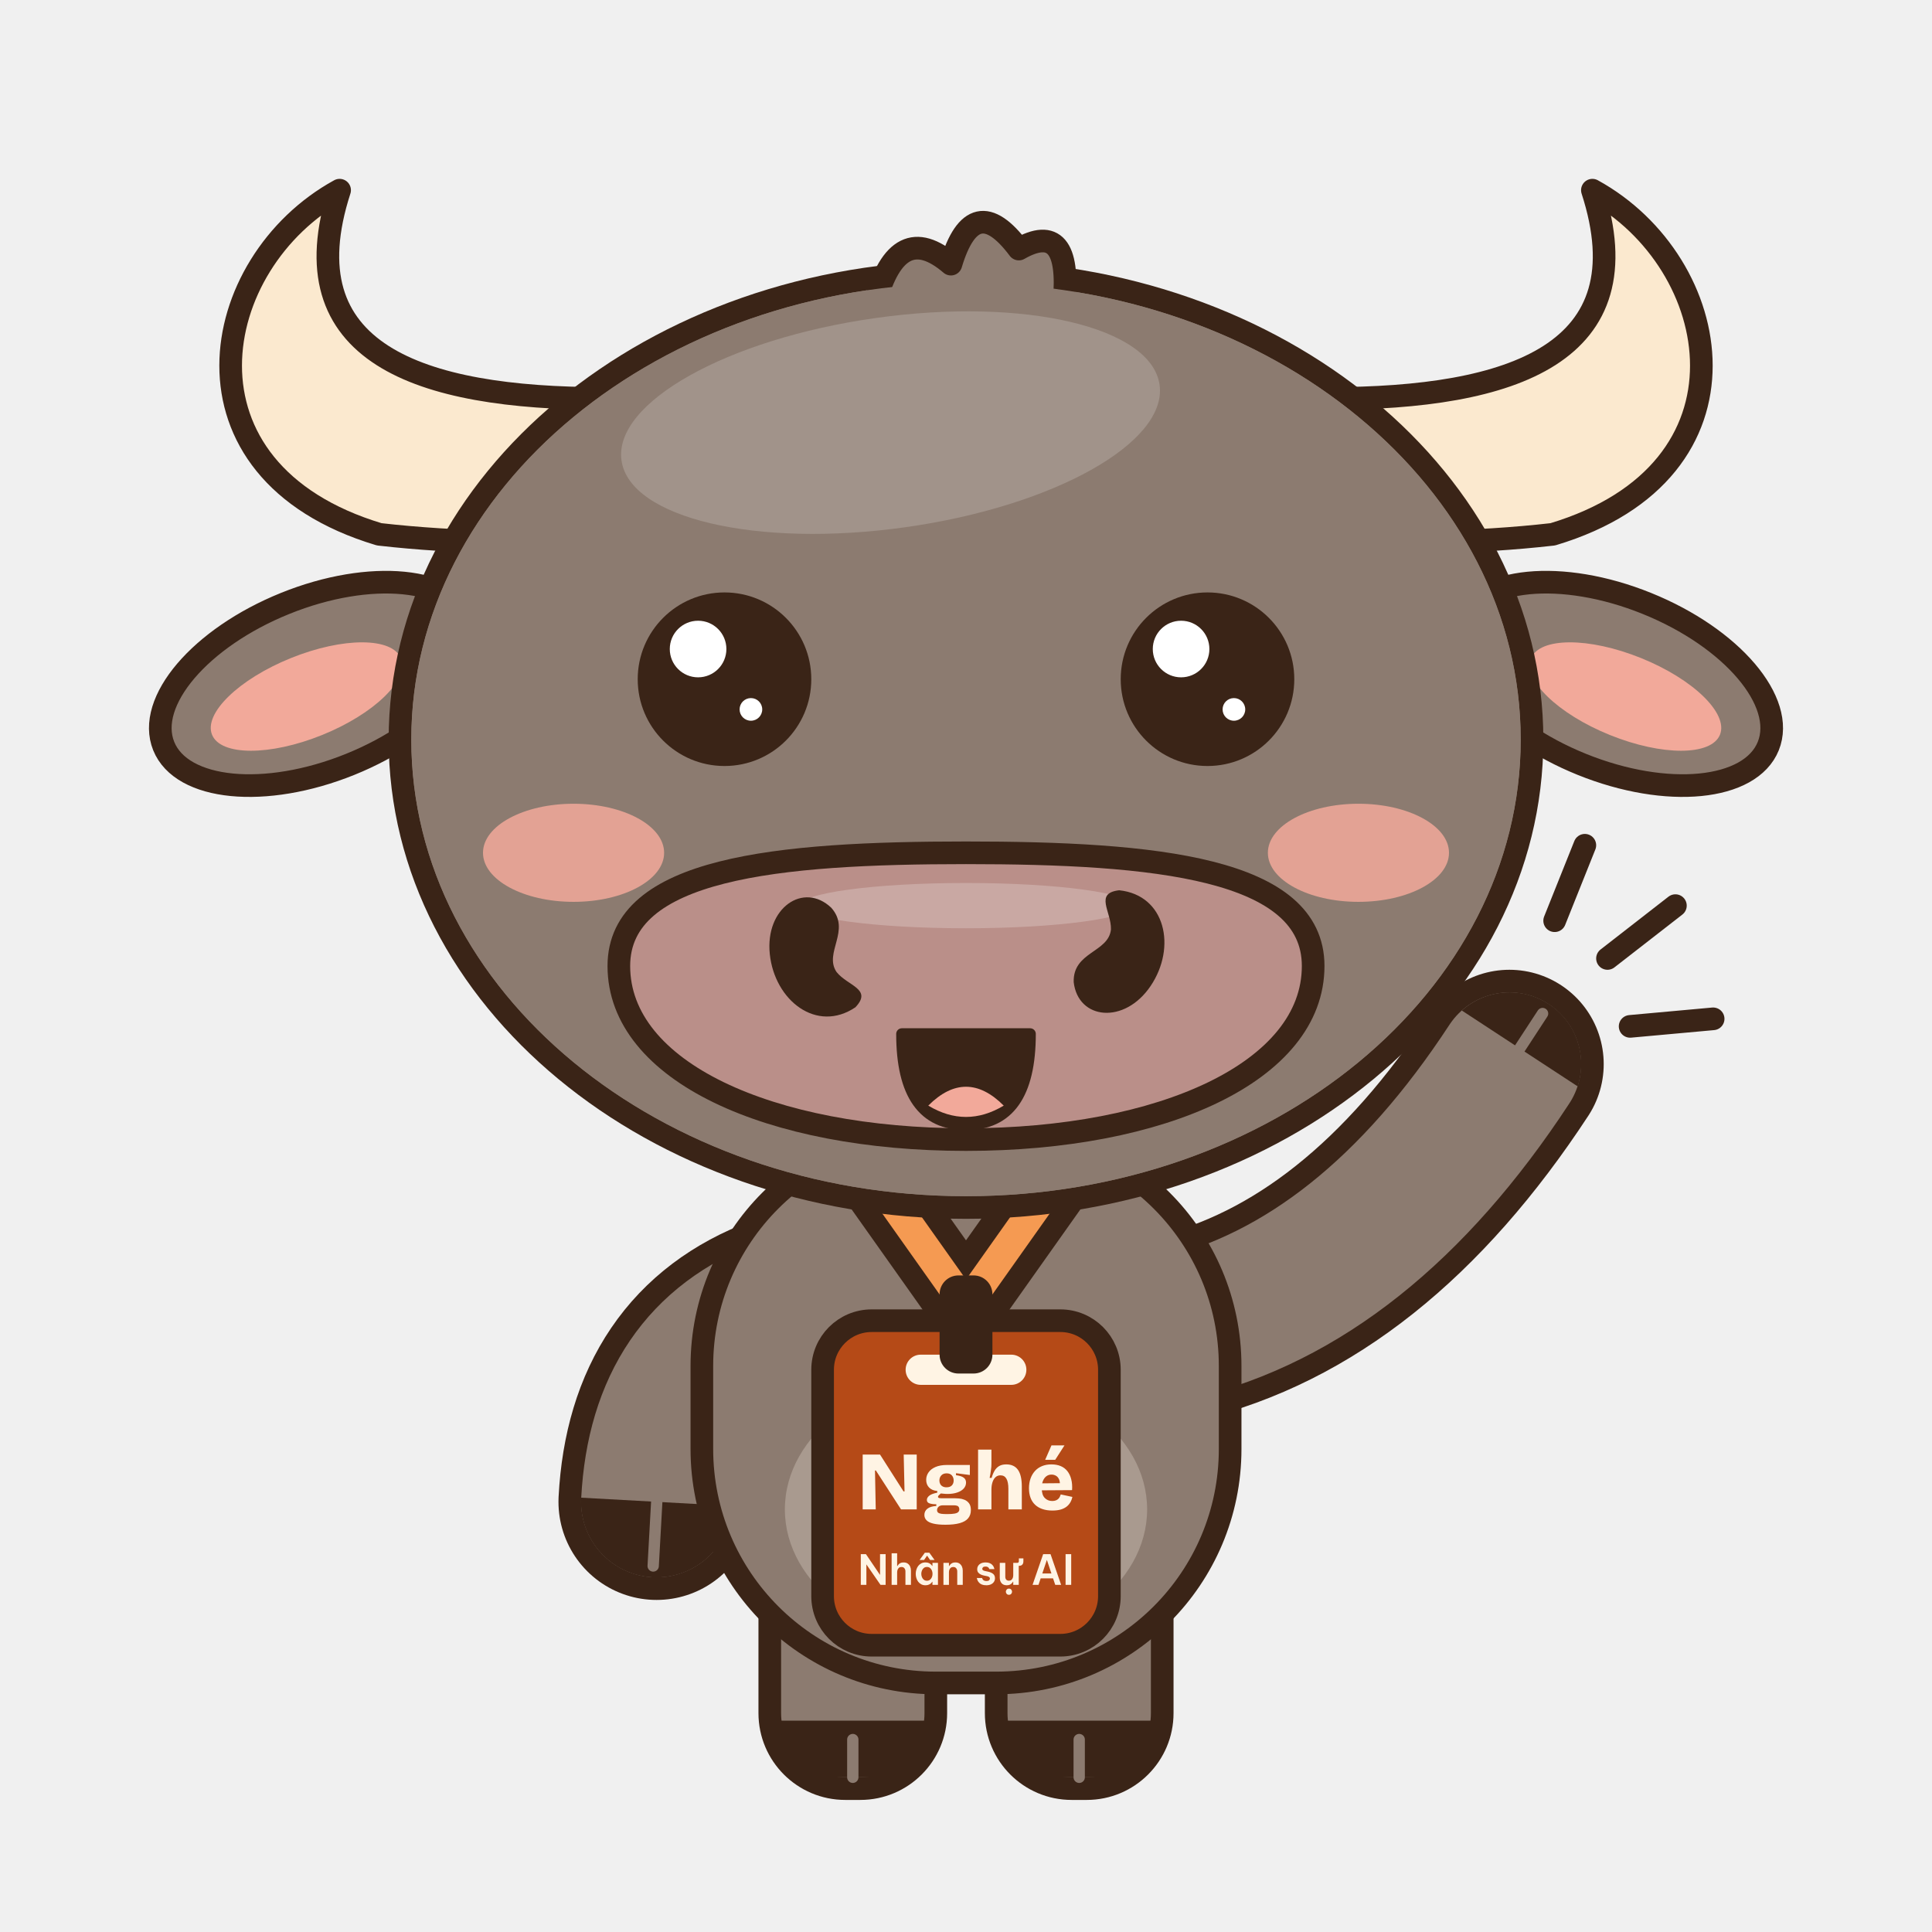
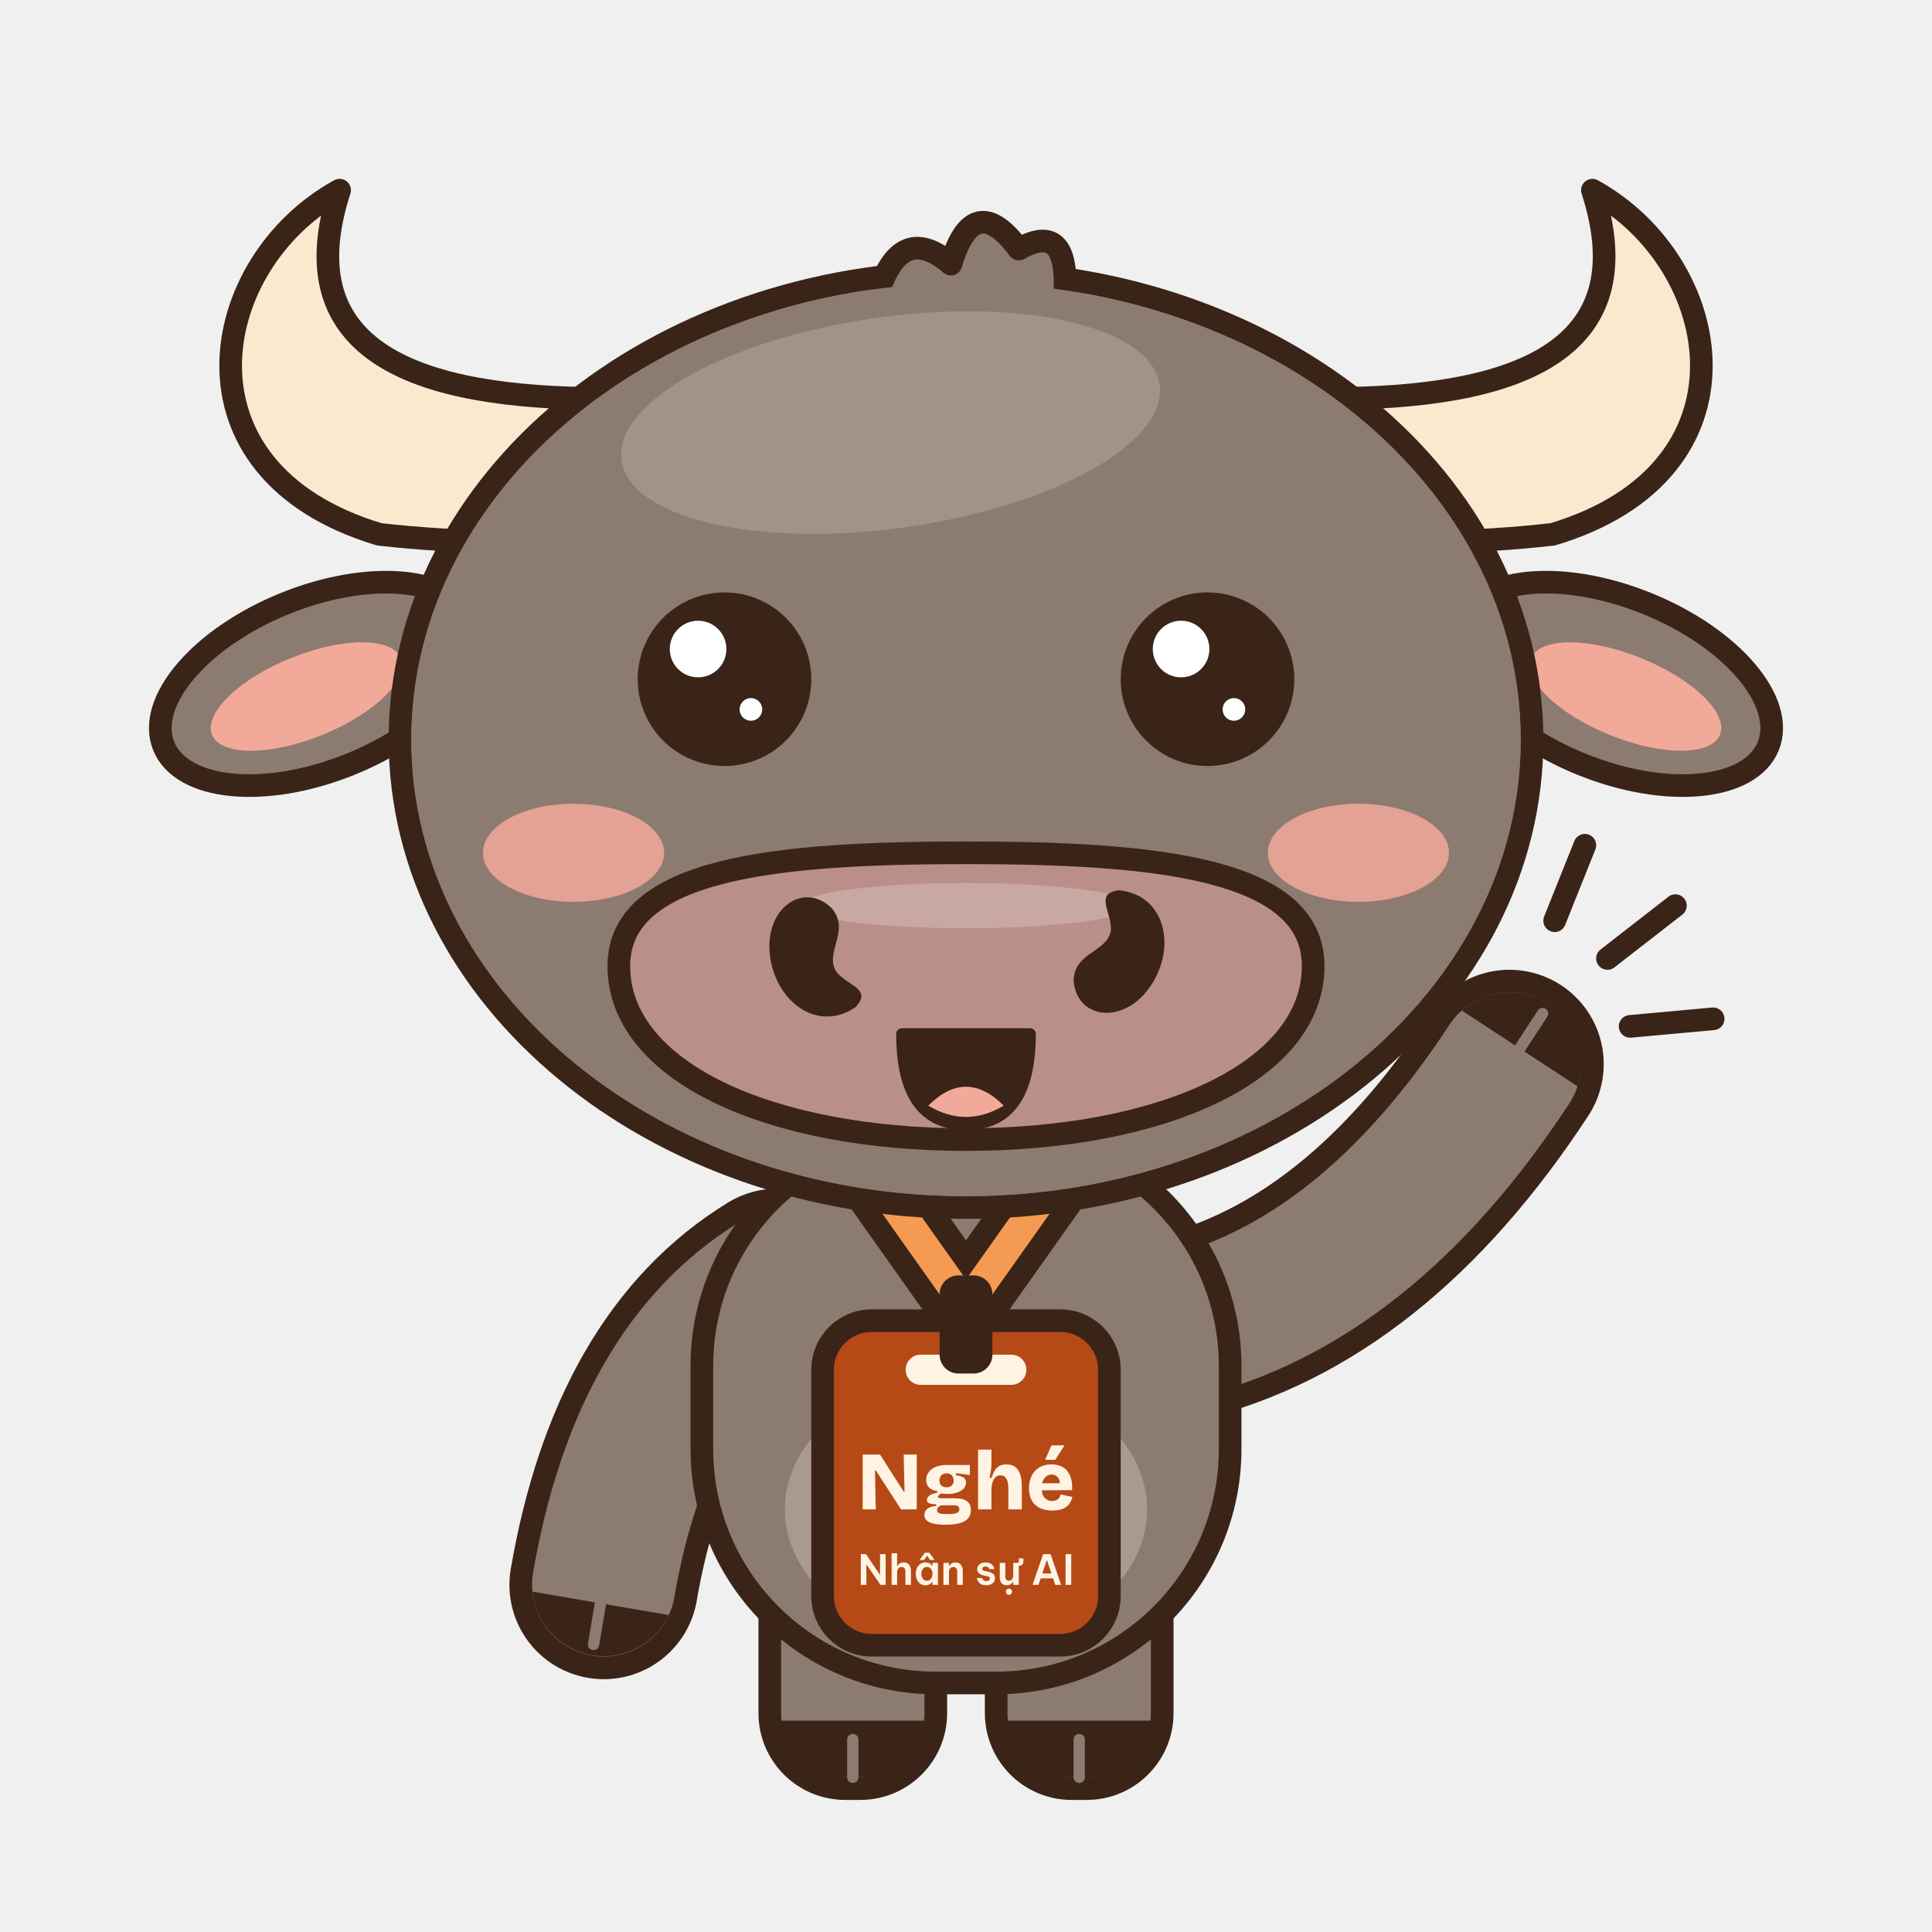
<svg xmlns="http://www.w3.org/2000/svg" viewBox="0 0 512 512" width="512" height="512">
  <g class="horns">
    <path d="M 160 105.6 C 111 105.6 76 93.6 90 50.4 C 55 69.6 44.5 124.8 100.5 141.6 C 121.5 144 142.5 144 167 144 Z" fill="#FBE9CF" stroke="#3A2417" stroke-width="6" stroke-linejoin="round" />
    <g transform="translate(512 0) scale(-1 1)">
      <path d="M 160 105.6 C 111 105.6 76 93.6 90 50.4 C 55 69.6 44.5 124.8 100.5 141.6 C 121.5 144 142.5 144 167 144 Z" fill="#FBE9CF" stroke="#3A2417" stroke-width="6" stroke-linejoin="round" />
    </g>
  </g>
  <g class="ears">
    <g transform="translate(112 170) rotate(-22)">
      <ellipse cx="-30" cy="0" rx="44" ry="23" fill="#8C7B70" stroke="#3A2417" stroke-width="6" stroke-linejoin="round" />
      <ellipse cx="-34" cy="2" rx="27" ry="11" fill="#F2A99A" />
    </g>
    <g transform="translate(512 0) scale(-1 1)">
      <g transform="translate(112 170) rotate(-22)">
        <ellipse cx="-30" cy="0" rx="44" ry="23" fill="#8C7B70" stroke="#3A2417" stroke-width="6" stroke-linejoin="round" />
        <ellipse cx="-34" cy="2" rx="27" ry="11" fill="#F2A99A" />
      </g>
    </g>
  </g>
  <g class="legs">
    <rect x="204" y="408" width="44" height="66" rx="20" fill="#8C7B70" stroke="#3A2417" stroke-width="6" stroke-linejoin="round" />
    <path d="M 207 456 L 245 456 L 245 458 Q 245 471 232 471 L 220 471 Q 207 471 207 458 Z" fill="#3A2417" />
    <path d="M 226 461 L 226 471" stroke="#8C7B70" stroke-width="3" stroke-linecap="round" />
    <rect x="264" y="408" width="44" height="66" rx="20" fill="#8C7B70" stroke="#3A2417" stroke-width="6" stroke-linejoin="round" />
    <path d="M 267 456 L 305 456 L 305 458 Q 305 471 292 471 L 280 471 Q 267 471 267 458 Z" fill="#3A2417" />
    <path d="M 286 461 L 286 471" stroke="#8C7B70" stroke-width="3" stroke-linecap="round" />
  </g>
  <g class="arm-left">
-     <path d="M 208 348 Q 176 360 174 398" stroke="#3A2417" stroke-width="52" stroke-linecap="round" fill="none" />
-     <path d="M 208 348 Q 176 360 174 398" stroke="#8C7B70" stroke-width="40" stroke-linecap="round" fill="none" />
-     <path d="M 154 396.9 A 20 20 0 0 0 194 399.1 Z" fill="#3A2417" />
-     <path d="M 174.1 397 L 173.1 415" stroke="#8C7B70" stroke-width="3" stroke-linecap="round" />
+     <path d="M 206 340 Q 170 362 160 420" stroke="#3A2417" stroke-width="50" stroke-linecap="round" fill="none" />
+     <path d="M 206 340 Q 170 362 160 420" stroke="#8C7B70" stroke-width="38" stroke-linecap="round" fill="none" />
+     <path d="M 141.1 421.8 A 19 19 0 0 0 177.2 428 Z" fill="#3A2417" />
+     <path d="M 159.3 423.9 L 157.3 435.8" stroke="#8C7B70" stroke-width="3" stroke-linecap="round" />
  </g>
  <g class="arm-right">
    <path d="M 312 352 Q 362 340 400 282" stroke="#3A2417" stroke-width="50" stroke-linecap="round" fill="none" />
    <path d="M 312 352 Q 362 340 400 282" stroke="#8C7B70" stroke-width="38" stroke-linecap="round" fill="none" />
    <path d="M 418.1 287.9 A 19 19 0 0 0 387.4 267.8 Z" fill="#3A2417" />
    <path d="M 402.2 278.7 L 408.8 268.6" stroke="#8C7B70" stroke-width="3" stroke-linecap="round" />
  </g>
  <g class="body">
    <rect x="186" y="300" width="140" height="146" rx="62" fill="#8C7B70" stroke="#3A2417" stroke-width="6" stroke-linejoin="round" />
    <ellipse cx="256" cy="400" rx="48" ry="36" fill="#A99A8F" />
  </g>
  <g class="badge">
    <path d="M 222 298 L 256 346 L 290 298" fill="none" stroke="#3A2417" stroke-width="20" stroke-linecap="round" stroke-linejoin="round" />
    <path d="M 222 298 L 256 346 L 290 298" fill="none" stroke="#F59A52" stroke-width="8" stroke-linecap="round" stroke-linejoin="round" />
    <rect x="218" y="350" width="76" height="86" rx="13" fill="#B54A17" stroke="#3A2417" stroke-width="6" stroke-linejoin="round" />
    <rect x="240" y="359" width="32" height="8" rx="4" fill="#FFF4E4" />
    <rect x="249" y="338" width="14" height="26" rx="5" fill="#3A2417" />
    <path d="M232.08 400L228.62 400L228.62 385.48L233.22 385.48L239.44 395.23L239.71 395.23L239.49 385.48L242.94 385.48L242.94 400L238.78 400L232.12 389.70L231.88 389.70L232.08 400ZM250.53 404.07L250.53 404.07Q248.60 404.07 247.35 403.77Q246.11 403.48 245.54 402.89Q244.97 402.31 244.97 401.47L244.97 401.47Q244.97 400.46 245.77 399.82Q246.57 399.19 248.13 399.10L248.13 399.10L248.13 398.64Q246.93 398.64 246.28 398.39Q245.63 398.15 245.63 397.49L245.63 397.49Q245.63 396.88 246.27 396.37Q246.90 395.86 248.38 395.58L248.38 395.58L248.38 395.12Q247.03 395.01 246.24 394.23Q245.45 393.44 245.45 392.17L245.45 392.17Q245.45 391.09 246.07 390.20Q246.68 389.31 247.91 388.77Q249.15 388.23 251.00 388.23L251.00 388.23L257.02 388.23L257.02 390.89L253.35 390.41L253.35 390.94Q254.78 391.13 255.40 391.60Q256.01 392.06 256.01 392.89L256.01 392.89Q256.01 393.77 255.41 394.46Q254.80 395.14 253.70 395.52Q252.60 395.91 251.08 395.91L251.08 395.91Q250.82 395.91 250.50 395.89Q250.18 395.86 249.32 395.78L249.32 395.78Q248.97 396.08 248.77 396.29Q248.58 396.50 248.58 396.68L248.58 396.68Q248.58 396.81 248.69 396.90Q248.80 396.99 249.00 397.02Q249.21 397.05 249.46 397.05L249.46 397.05L253.00 397.05Q253.44 397.05 254.15 397.11Q254.87 397.16 255.58 397.45Q256.30 397.73 256.79 398.37Q257.29 399.01 257.29 400.20L257.29 400.20Q257.29 401.50 256.56 402.37Q255.84 403.23 254.34 403.65Q252.84 404.07 250.53 404.07ZM251.00 401.25L251.00 401.25Q252.27 401.25 252.97 401.12Q253.68 400.99 253.95 400.70Q254.23 400.42 254.23 400L254.23 400Q254.23 399.60 254.07 399.37Q253.92 399.14 253.68 399.05Q253.44 398.97 253.18 398.94Q252.93 398.92 252.75 398.92L252.75 398.92L249.92 398.92Q249.10 398.92 248.72 399.31Q248.33 399.69 248.33 400.20L248.33 400.20Q248.33 400.62 248.60 400.85Q248.86 401.08 249.44 401.17Q250.03 401.25 251.00 401.25ZM250.84 394.15L250.84 394.15Q251.79 394.15 252.26 393.64Q252.73 393.14 252.73 392.37L252.73 392.37Q252.73 391.53 252.25 390.99Q251.77 390.45 250.86 390.45L250.86 390.45Q249.96 390.45 249.46 390.99Q248.95 391.53 248.95 392.37L248.95 392.37Q248.95 392.87 249.17 393.28Q249.39 393.69 249.81 393.92Q250.22 394.15 250.84 394.15ZM262.74 400L259.20 400L259.20 392.61L259.20 384.16L262.74 384.16L262.74 387.79Q262.74 388.23 262.71 388.70Q262.68 389.18 262.60 389.67Q262.52 390.17 262.45 390.67Q262.37 391.18 262.26 391.66L262.26 391.66L262.79 391.66Q263.09 390.58 263.56 389.78Q264.02 388.98 264.77 388.53Q265.51 388.08 266.68 388.08L266.68 388.08Q268.75 388.08 269.77 389.52Q270.79 390.96 270.79 393.95L270.79 393.95L270.79 400L267.23 400L267.23 394.54Q267.23 392.76 266.71 391.87Q266.20 390.98 265.14 390.98L265.14 390.98Q264.33 390.98 263.80 391.49Q263.27 391.99 263.01 392.84Q262.74 393.69 262.74 394.72L262.74 394.72L262.74 400ZM278.87 400.31L278.87 400.31Q277.42 400.31 276.27 399.92Q275.13 399.54 274.33 398.79Q273.52 398.04 273.11 396.94Q272.69 395.84 272.69 394.41L272.69 394.41Q272.69 393.03 273.09 391.86Q273.50 390.69 274.26 389.85Q275.02 389 276.13 388.54Q277.24 388.08 278.63 388.08L278.63 388.08Q280.04 388.08 281.10 388.53Q282.17 388.98 282.86 389.86Q283.56 390.74 283.88 392.00Q284.22 393.27 284.11 394.90L284.11 394.90L275.02 394.96L275.02 393.11L282.08 393.05L280.83 393.91Q280.98 392.81 280.69 392.11Q280.41 391.42 279.86 391.10Q279.31 390.78 278.67 390.78L278.67 390.78Q277.90 390.78 277.32 391.20Q276.74 391.62 276.41 392.41Q276.07 393.20 276.07 394.35L276.07 394.35Q276.07 396.15 276.86 396.96Q277.64 397.78 278.85 397.78L278.85 397.78Q279.44 397.78 279.84 397.61Q280.23 397.45 280.49 397.19Q280.74 396.94 280.88 396.63Q281.02 396.33 281.11 396.04L281.11 396.04L284.19 396.70Q284.02 397.51 283.63 398.17Q283.25 398.83 282.60 399.32Q281.95 399.80 281.04 400.06Q280.12 400.31 278.87 400.31ZM282.10 383.04L279.64 386.87L276.98 386.87L278.65 383.04L282.10 383.04Z" fill="#FFF4E4" />
    <path d="M229.60 420L228.12 420L228.12 411.86L229.48 411.86L233.22 417.38L233.22 411.86L234.70 411.86L234.70 420L233.34 420L229.60 414.58L229.60 420ZM237.75 420L236.29 420L236.29 411.64L237.75 411.64L237.75 415.01L237.82 415.01Q237.91 414.85 238.09 414.63Q238.28 414.40 238.61 414.23Q238.94 414.06 239.45 414.06L239.45 414.06Q240.12 414.06 240.55 414.36Q240.99 414.67 241.20 415.16Q241.41 415.65 241.41 416.23L241.41 416.23L241.41 420L239.95 420L239.95 416.43Q239.95 415.95 239.69 415.61Q239.42 415.27 238.90 415.27L238.90 415.27Q238.49 415.27 238.24 415.47Q237.98 415.68 237.87 416.00Q237.75 416.31 237.75 416.67L237.75 416.67L237.75 420ZM244.89 413.41L243.70 413.41L245.10 411.48L246.28 411.48L247.67 413.41L246.48 413.41L245.69 412.26L244.89 413.41ZM245.26 414.06L245.26 414.06Q245.82 414.06 246.19 414.24Q246.55 414.42 246.76 414.64Q246.97 414.85 247.05 414.98L247.05 414.98L247.11 414.98L247.11 414.17L248.57 414.17L248.57 420L247.11 420L247.11 419.19L247.05 419.19Q246.97 419.32 246.76 419.54Q246.55 419.76 246.19 419.93Q245.82 420.11 245.26 420.11L245.26 420.11Q244.61 420.11 244.13 419.85Q243.65 419.59 243.32 419.16Q243.00 418.72 242.84 418.19Q242.68 417.65 242.68 417.08L242.68 417.08Q242.68 416.52 242.84 415.99Q243.00 415.45 243.32 415.01Q243.65 414.58 244.13 414.32Q244.61 414.06 245.26 414.06ZM245.65 415.26L245.65 415.26Q245.15 415.26 244.82 415.53Q244.48 415.80 244.32 416.22Q244.15 416.63 244.15 417.08L244.15 417.08Q244.15 417.54 244.32 417.95Q244.48 418.37 244.82 418.64Q245.15 418.91 245.65 418.91L245.65 418.91Q246.14 418.91 246.47 418.64Q246.80 418.37 246.97 417.95Q247.13 417.54 247.13 417.08L247.13 417.08Q247.13 416.63 246.97 416.22Q246.80 415.80 246.47 415.53Q246.14 415.26 245.65 415.26ZM251.48 420L250.02 420L250.02 414.17L251.48 414.17L251.48 415.01L251.54 415.01Q251.63 414.85 251.82 414.63Q252.01 414.40 252.34 414.23Q252.67 414.06 253.17 414.06L253.17 414.06Q253.84 414.06 254.28 414.36Q254.71 414.67 254.93 415.16Q255.14 415.65 255.14 416.23L255.14 416.23L255.14 420L253.68 420L253.68 416.43Q253.68 415.95 253.41 415.61Q253.15 415.27 252.62 415.27L252.62 415.27Q252.22 415.27 251.96 415.47Q251.71 415.68 251.59 416.00Q251.48 416.31 251.48 416.67L251.48 416.67L251.48 420ZM261.39 420.11L261.39 420.11Q260.68 420.11 260.21 419.92Q259.75 419.73 259.48 419.43Q259.21 419.14 259.08 418.86Q258.95 418.57 258.91 418.38Q258.87 418.19 258.87 418.19L258.87 418.19L260.26 418.19Q260.26 418.19 260.30 418.31Q260.33 418.43 260.45 418.59Q260.56 418.75 260.81 418.87Q261.05 418.99 261.44 418.99L261.44 418.99Q261.92 418.99 262.13 418.78Q262.34 418.58 262.34 418.33L262.34 418.33Q262.34 418.09 262.15 417.94Q261.97 417.79 261.62 417.71L261.62 417.71L260.82 417.55Q260.33 417.45 259.92 417.26Q259.50 417.06 259.23 416.73Q258.97 416.39 258.97 415.86L258.97 415.86Q258.97 415.08 259.56 414.57Q260.16 414.06 261.18 414.06L261.18 414.06Q261.83 414.06 262.25 414.24Q262.68 414.41 262.94 414.68Q263.19 414.94 263.32 415.20Q263.45 415.47 263.49 415.65Q263.52 415.83 263.52 415.83L263.52 415.83L262.18 415.83Q262.18 415.83 262.15 415.73Q262.12 415.62 262.01 415.49Q261.91 415.36 261.70 415.25Q261.50 415.15 261.16 415.15L261.16 415.15Q260.70 415.15 260.50 415.35Q260.31 415.55 260.31 415.76L260.31 415.76Q260.31 416.01 260.52 416.14Q260.73 416.27 261.06 416.34L261.06 416.34L261.82 416.50Q262.63 416.67 263.16 417.07Q263.68 417.48 263.68 418.25L263.68 418.25Q263.68 418.77 263.41 419.19Q263.14 419.62 262.63 419.86Q262.12 420.11 261.39 420.11ZM266.80 420.11L266.80 420.11Q265.89 420.11 265.42 419.55Q264.95 418.99 264.95 418.11L264.95 418.11L264.95 414.17L266.41 414.17L266.41 417.87Q266.41 418.34 266.66 418.62Q266.91 418.90 267.37 418.90L267.37 418.90Q267.78 418.90 268.03 418.69Q268.29 418.48 268.40 418.15Q268.52 417.82 268.52 417.47L268.52 417.47L268.52 414.17L269.59 414.17Q270.01 414.17 270.01 413.72L270.01 413.72L270.01 412.98L271.21 412.98L271.21 413.76Q271.21 414.32 270.92 414.64Q270.63 414.96 270.06 414.96L270.06 414.96L269.98 414.96L269.98 420L268.52 420L268.52 419.16L268.45 419.16Q268.34 419.36 268.14 419.58Q267.94 419.80 267.61 419.96Q267.29 420.11 266.80 420.11ZM267.38 422.64L267.38 422.64Q267.02 422.64 266.79 422.40Q266.56 422.16 266.56 421.83L266.56 421.83Q266.56 421.49 266.79 421.24Q267.02 421.00 267.38 421.00L267.38 421.00Q267.74 421.00 267.97 421.24Q268.20 421.49 268.20 421.83L268.20 421.83Q268.20 422.16 267.97 422.40Q267.74 422.64 267.38 422.64ZM275.21 420L273.64 420L276.45 411.86L278.40 411.86L281.21 420L279.65 420L279.07 418.28L275.79 418.28L275.21 420ZM277.43 413.39L276.22 416.99L278.64 416.99L277.43 413.39ZM283.88 420L282.39 420L282.39 411.86L283.88 411.86L283.88 420Z" fill="#FFF4E4" />
  </g>
  <g class="head">
    <ellipse cx="256" cy="196" rx="150" ry="124" fill="#8C7B70" stroke="#3A2417" stroke-width="6" stroke-linejoin="round" />
    <path d="M 232 80 Q 238 58 252 70 Q 258 50 270 66 Q 284 58 282 80" fill="#8C7B70" stroke="#3A2417" stroke-width="6" stroke-linejoin="round" />
    <ellipse cx="256" cy="196" rx="147" ry="121" fill="#8C7B70" />
    <ellipse cx="236" cy="112" rx="72" ry="28" transform="rotate(-8 236 112)" fill="#fff" opacity=".18" />
    <ellipse cx="152" cy="226" rx="24" ry="13" fill="#F2A99A" opacity=".85" />
    <ellipse cx="360" cy="226" rx="24" ry="13" fill="#F2A99A" opacity=".85" />
    <circle cx="192" cy="180" r="23" fill="#3A2417" />
    <circle cx="185" cy="172" r="7.5" fill="#fff" />
    <circle cx="199" cy="188" r="3" fill="#fff" />
    <circle cx="320" cy="180" r="23" fill="#3A2417" />
    <circle cx="313" cy="172" r="7.5" fill="#fff" />
    <circle cx="327" cy="188" r="3" fill="#fff" />
    <path d="M 164 256 C 164 230 206 226 256 226 C 306 226 348 230 348 256 C 348 284 308 302 256 302 C 204 302 164 284 164 256 Z" fill="#BA8F89" stroke="#3A2417" stroke-width="6" stroke-linejoin="round" />
    <ellipse cx="256" cy="240" rx="44" ry="6" fill="#fff" opacity=".22" />
    <path transform="translate(214 254) rotate(160) scale(1.5)" d="M -5 -11 C 3 -13 8 -5 6 3 C 4 11 -4 13 -7 7 C -9 2 -3 0 -4 -4 C -5 -7 -9 -9 -5 -11 Z" fill="#3A2417" />
    <path transform="translate(298 254) rotate(20) scale(1.5)" d="M -5 -11 C 3 -13 8 -5 6 3 C 4 11 -4 13 -7 7 C -9 2 -3 0 -4 -4 C -5 -7 -9 -9 -5 -11 Z" fill="#3A2417" />
    <path d="M 239 274 L 273 274 Q 273 298 256 298 Q 239 298 239 274 Z" fill="#3A2417" stroke="#3A2417" stroke-width="3" stroke-linejoin="round" />
    <path d="M 246 293 Q 256 283 266 293 Q 256 299 246 293 Z" fill="#F2A99A" />
  </g>
  <path d="M 412 244 L 420 224" stroke="#3A2417" stroke-width="6" stroke-linecap="round" />
  <path d="M 426 254 L 444 240" stroke="#3A2417" stroke-width="6" stroke-linecap="round" />
  <path d="M 432 272 L 454 270" stroke="#3A2417" stroke-width="6" stroke-linecap="round" />
</svg>
